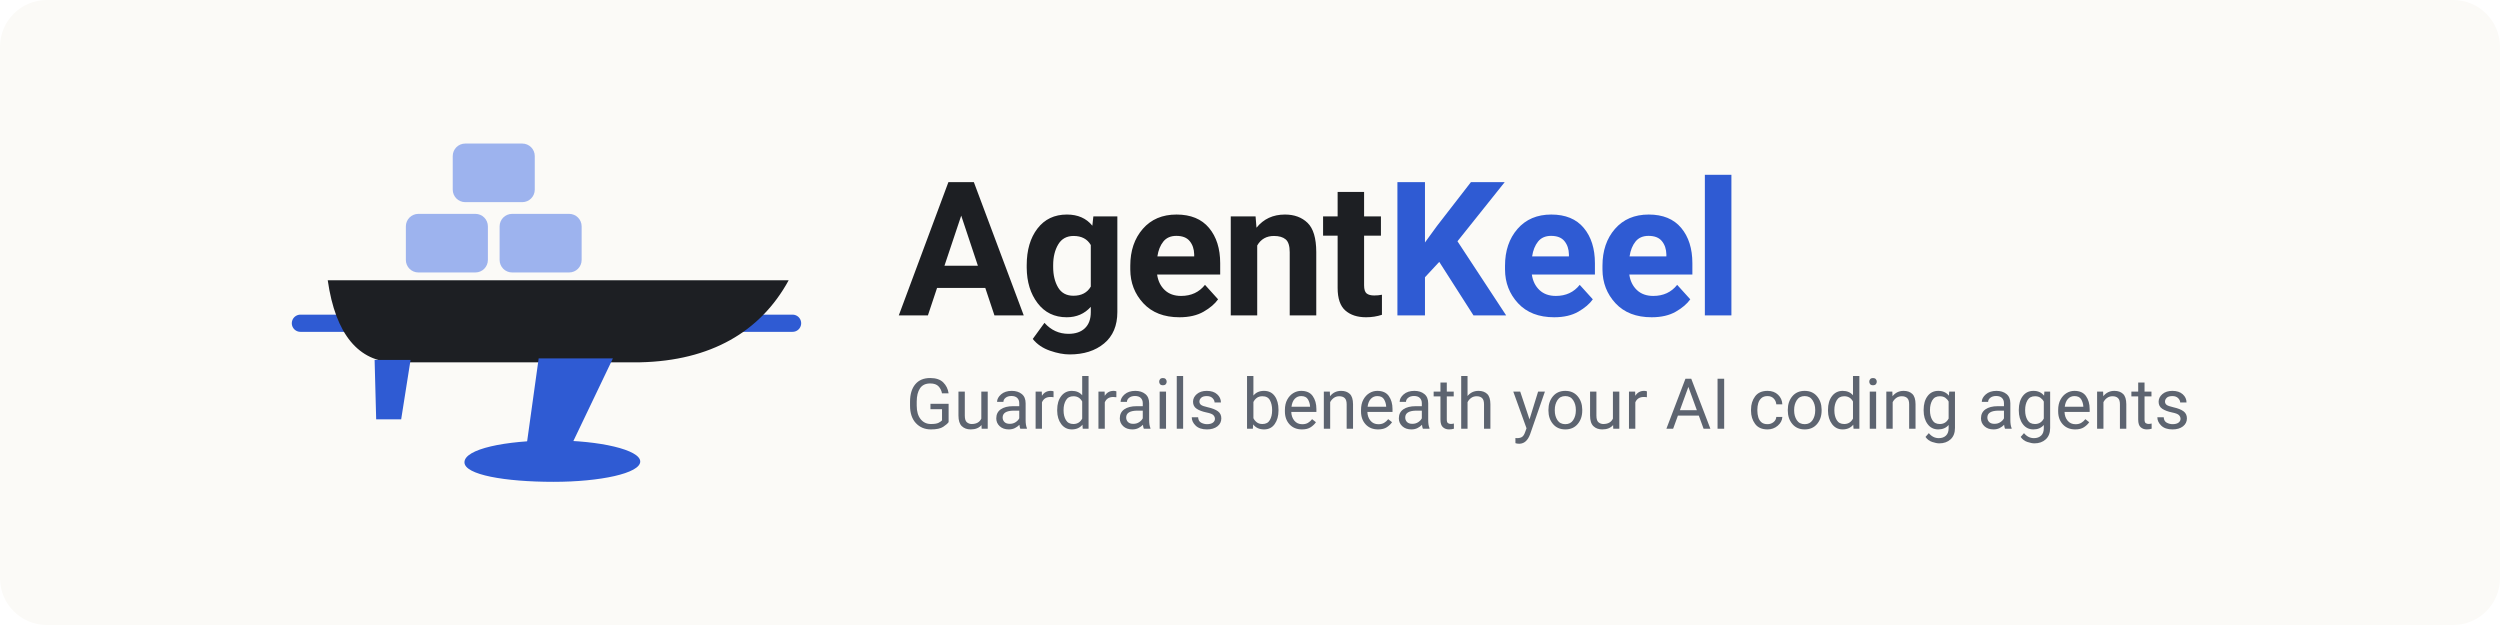
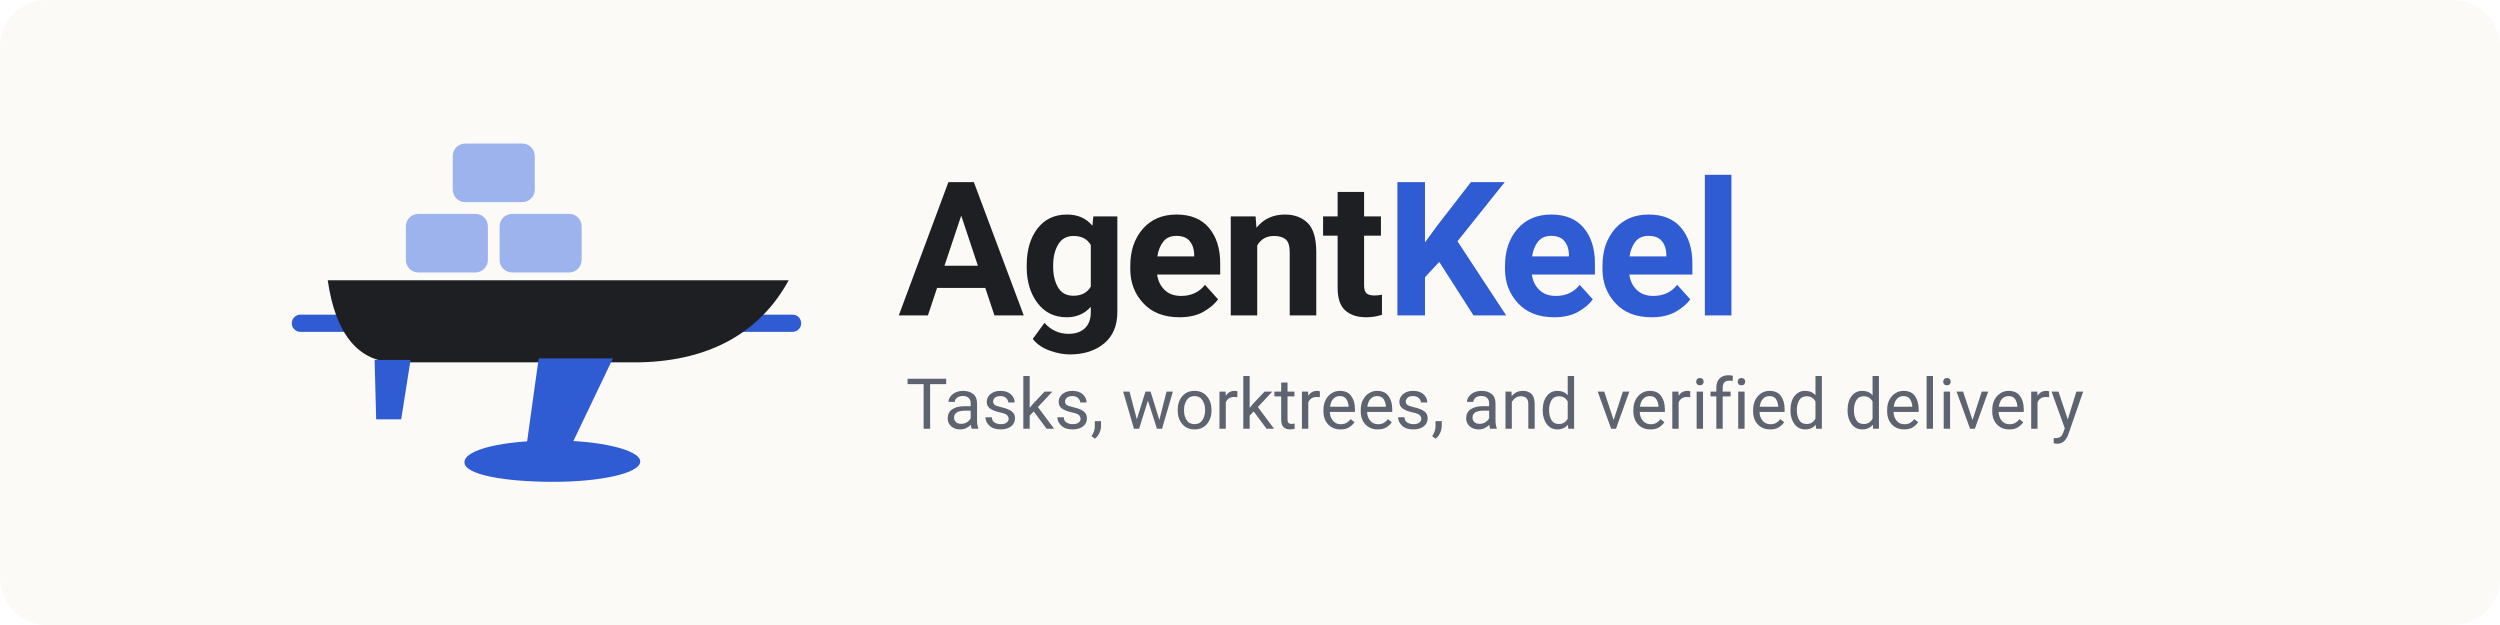
<svg xmlns="http://www.w3.org/2000/svg" viewBox="0 0 1280 320" role="img" aria-labelledby="t">
  <style>
    .hull{fill:#1d1f23}.keel{fill:#2f5bd3}.work{fill:#9db3ee}.water{stroke:#2f5bd3}
    .word{font-family:ui-sans-serif, -apple-system, 'Segoe UI', Roboto, Helvetica, Arial, sans-serif;font-weight:700;letter-spacing:-2px;fill:#1d1f23}.word tspan{fill:#2f5bd3}
    .tag{font-family:ui-sans-serif, -apple-system, 'Segoe UI', Roboto, Helvetica, Arial, sans-serif;fill:#5d6470}
    .narrow{display:none}
    @media (max-width: 640px) { .wide{display:none} .narrow{display:inline} }
  </style>
  <rect width="1280" height="320" rx="24" fill="#fbfaf7" />
  <g class="wide" transform="translate(79.8 -6.5)">
    <g transform="translate(72 30) scale(4)">
      <path class="water" d="M0.5 35.5h63" stroke-width="2.2" stroke-linecap="round" fill="none" />
      <rect class="work" x="14" y="21.5" width="10.5" height="7.5" rx="1.6" />
      <rect class="work" x="26" y="21.5" width="10.5" height="7.5" rx="1.6" />
      <rect class="work" x="20" y="12.5" width="10.5" height="7.5" rx="1.6" />
      <path class="hull" d="M4 30h59c-3.6 6.6-10 10.3-19 10.5H12.5C8 40.4 5 37 4 30z" />
      <path class="keel" d="M31 40h9.5l-5.5 11.5h-5.6z" />
      <path class="keel" d="M21.5 53.3c0-1.7 5.2-2.8 11.4-2.8 5.9 0 11.1 1.2 11.1 2.7 0 1.5-5.1 2.6-11.1 2.6-6.2 0-11.4-.9-11.4-2.5z" />
      <path class="keel" d="M10 40.2h4.6l-1.2 7.6h-3.2z" />
    </g>
    <text class="word" x="380" y="168" font-size="96">Agent<tspan>Keel</tspan>
    </text>
-     <text class="tag" x="384" y="226" font-size="36">Guardrails beneath your AI coding agents</text>
+     <text class="tag" x="384" y="226" font-size="36">Tasks, worktrees, and verified delivery</text>
  </g>
  <g class="narrow" transform="translate(0 8.2)">
    <g transform="translate(250 6) scale(2.7)">
      <path class="water" d="M0.5 35.5h63" stroke-width="2.2" stroke-linecap="round" fill="none" />
      <rect class="work" x="14" y="21.5" width="10.5" height="7.5" rx="1.6" />
      <rect class="work" x="26" y="21.5" width="10.5" height="7.5" rx="1.6" />
      <rect class="work" x="20" y="12.5" width="10.5" height="7.5" rx="1.6" />
      <path class="hull" d="M4 30h59c-3.6 6.6-10 10.3-19 10.5H12.5C8 40.4 5 37 4 30z" />
      <path class="keel" d="M31 40h9.5l-5.5 11.5h-5.6z" />
      <path class="keel" d="M21.5 53.3c0-1.7 5.2-2.8 11.4-2.8 5.9 0 11.1 1.2 11.1 2.7 0 1.5-5.1 2.6-11.1 2.6-6.2 0-11.4-.9-11.4-2.5z" />
      <path class="keel" d="M10 40.2h4.6l-1.2 7.6h-3.2z" />
    </g>
    <text class="word" x="440" y="142" font-size="124">Agent<tspan>Keel</tspan>
    </text>
-     <text class="tag" x="640" y="262" font-size="58" text-anchor="middle">Guardrails beneath your AI coding agents</text>
+     <text class="tag" x="640" y="262" font-size="58" text-anchor="middle">Tasks, worktrees, and verified delivery</text>
  </g>
</svg>
